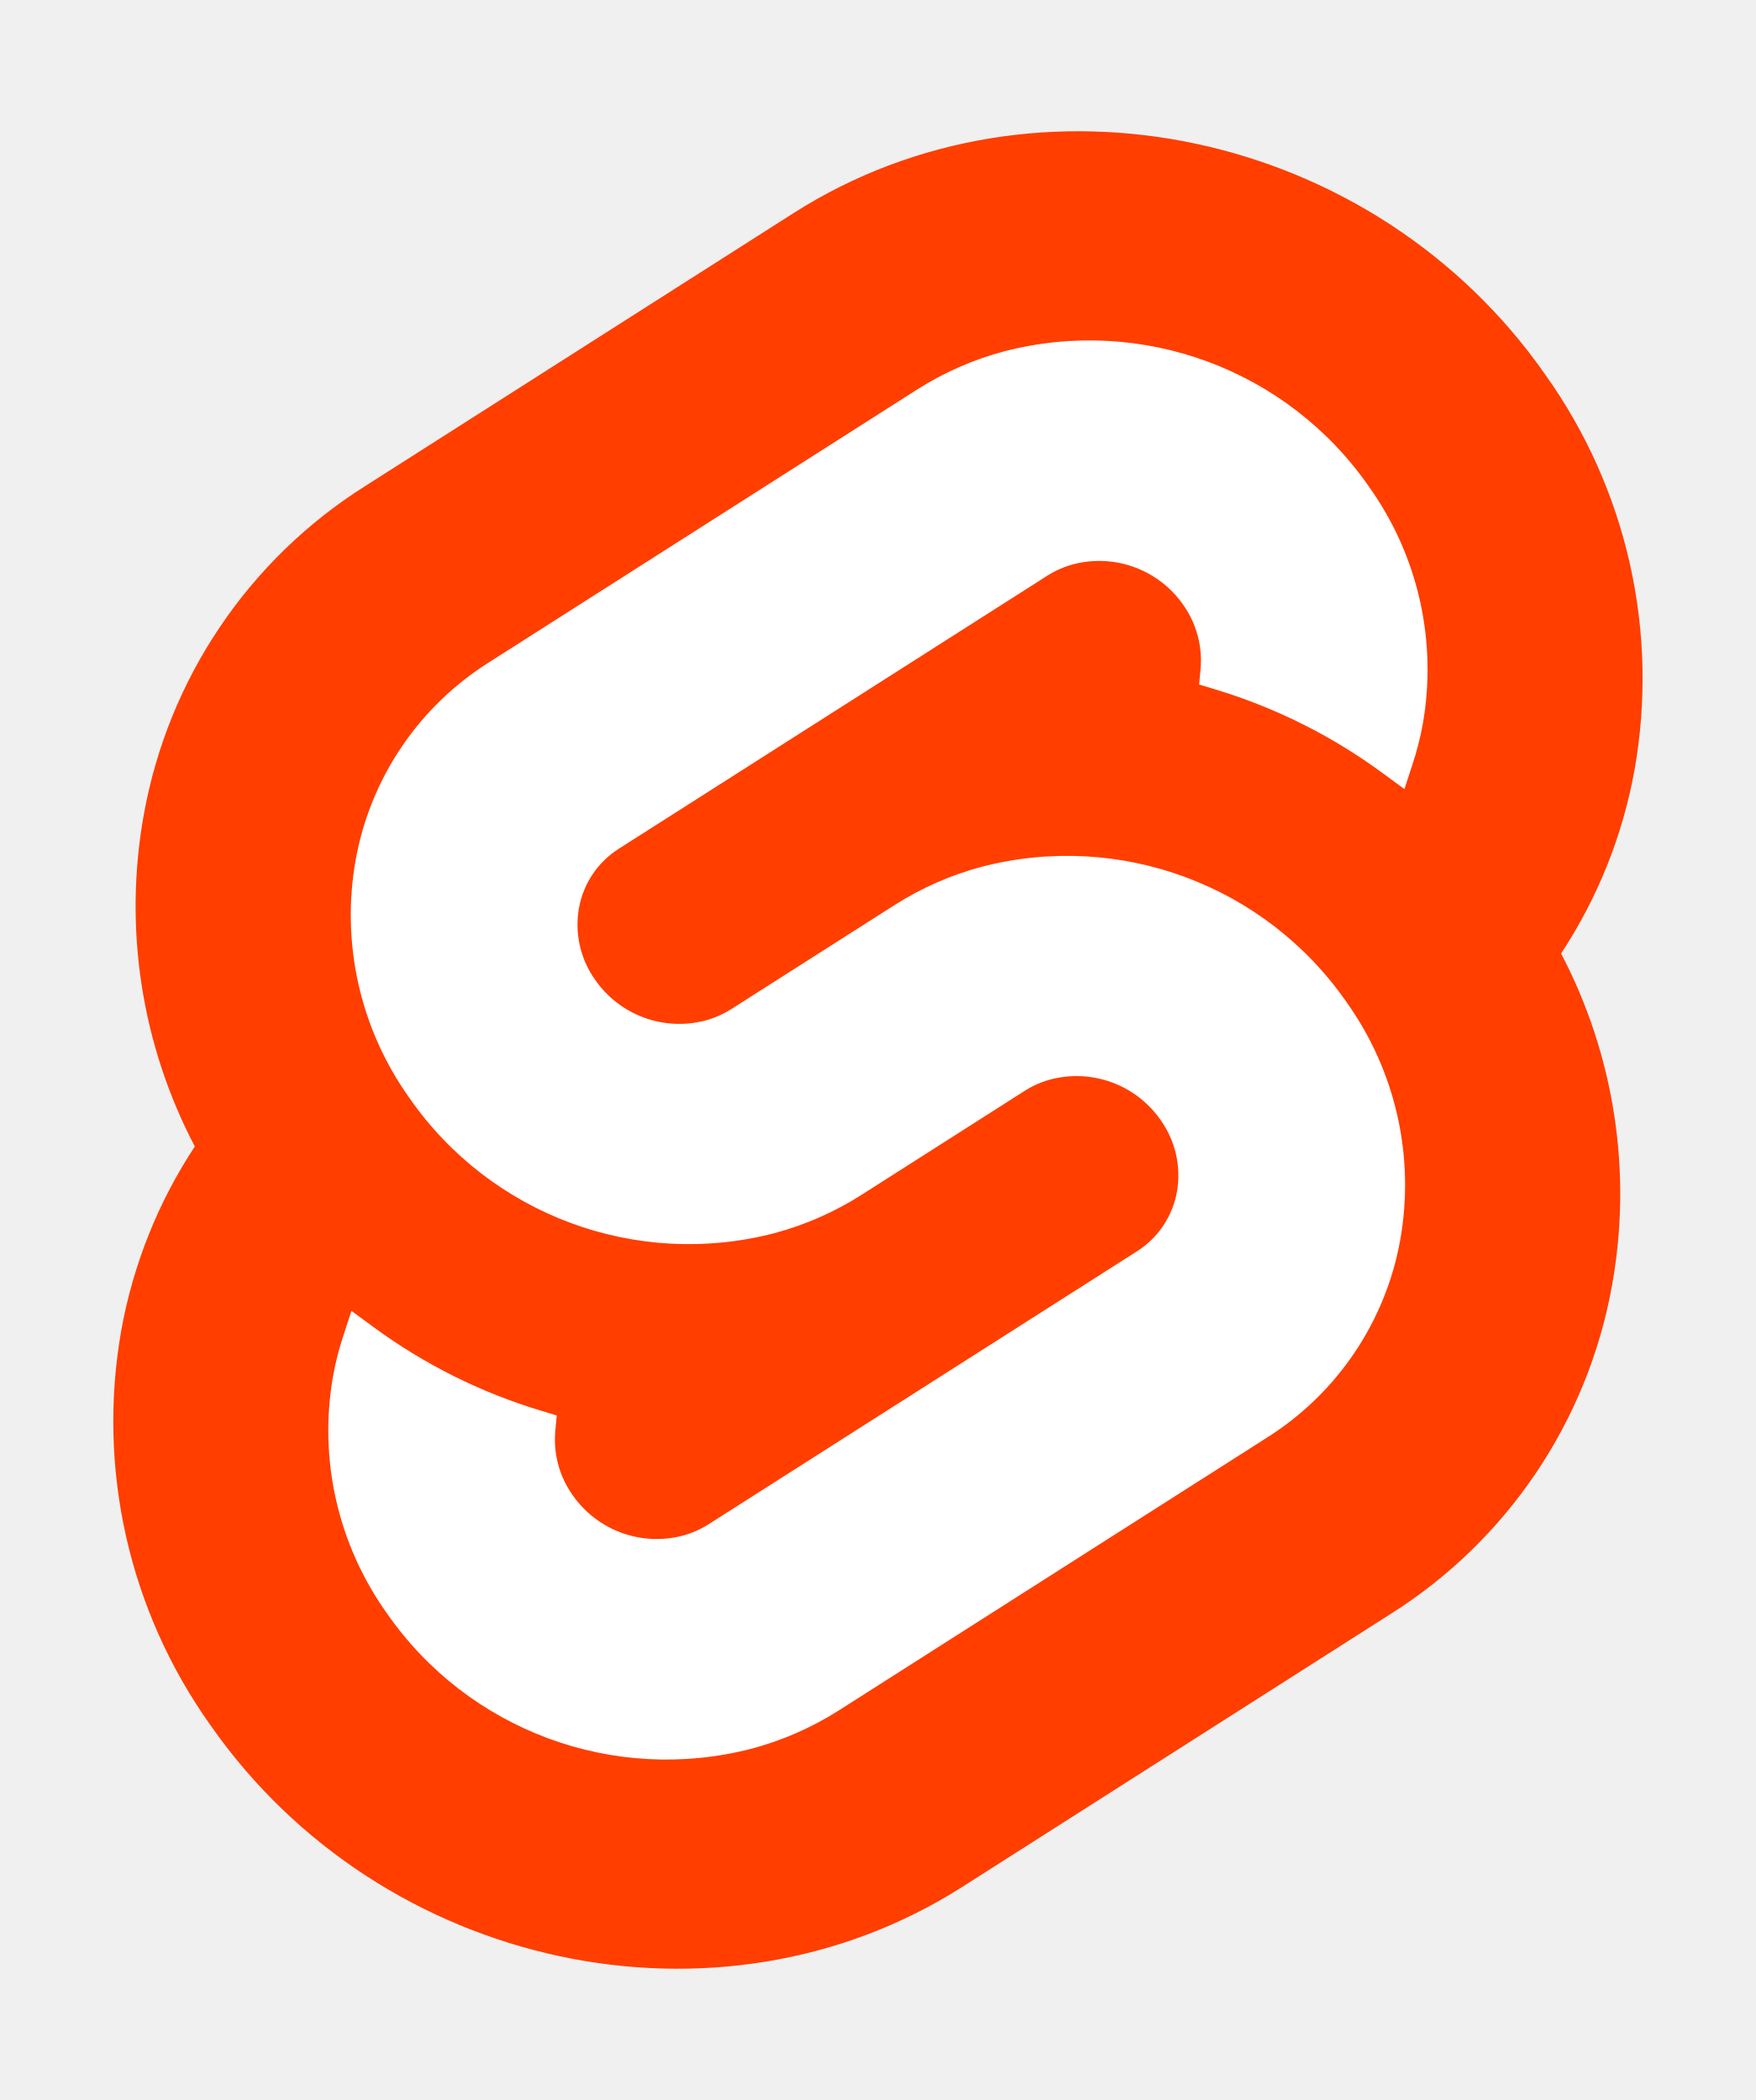
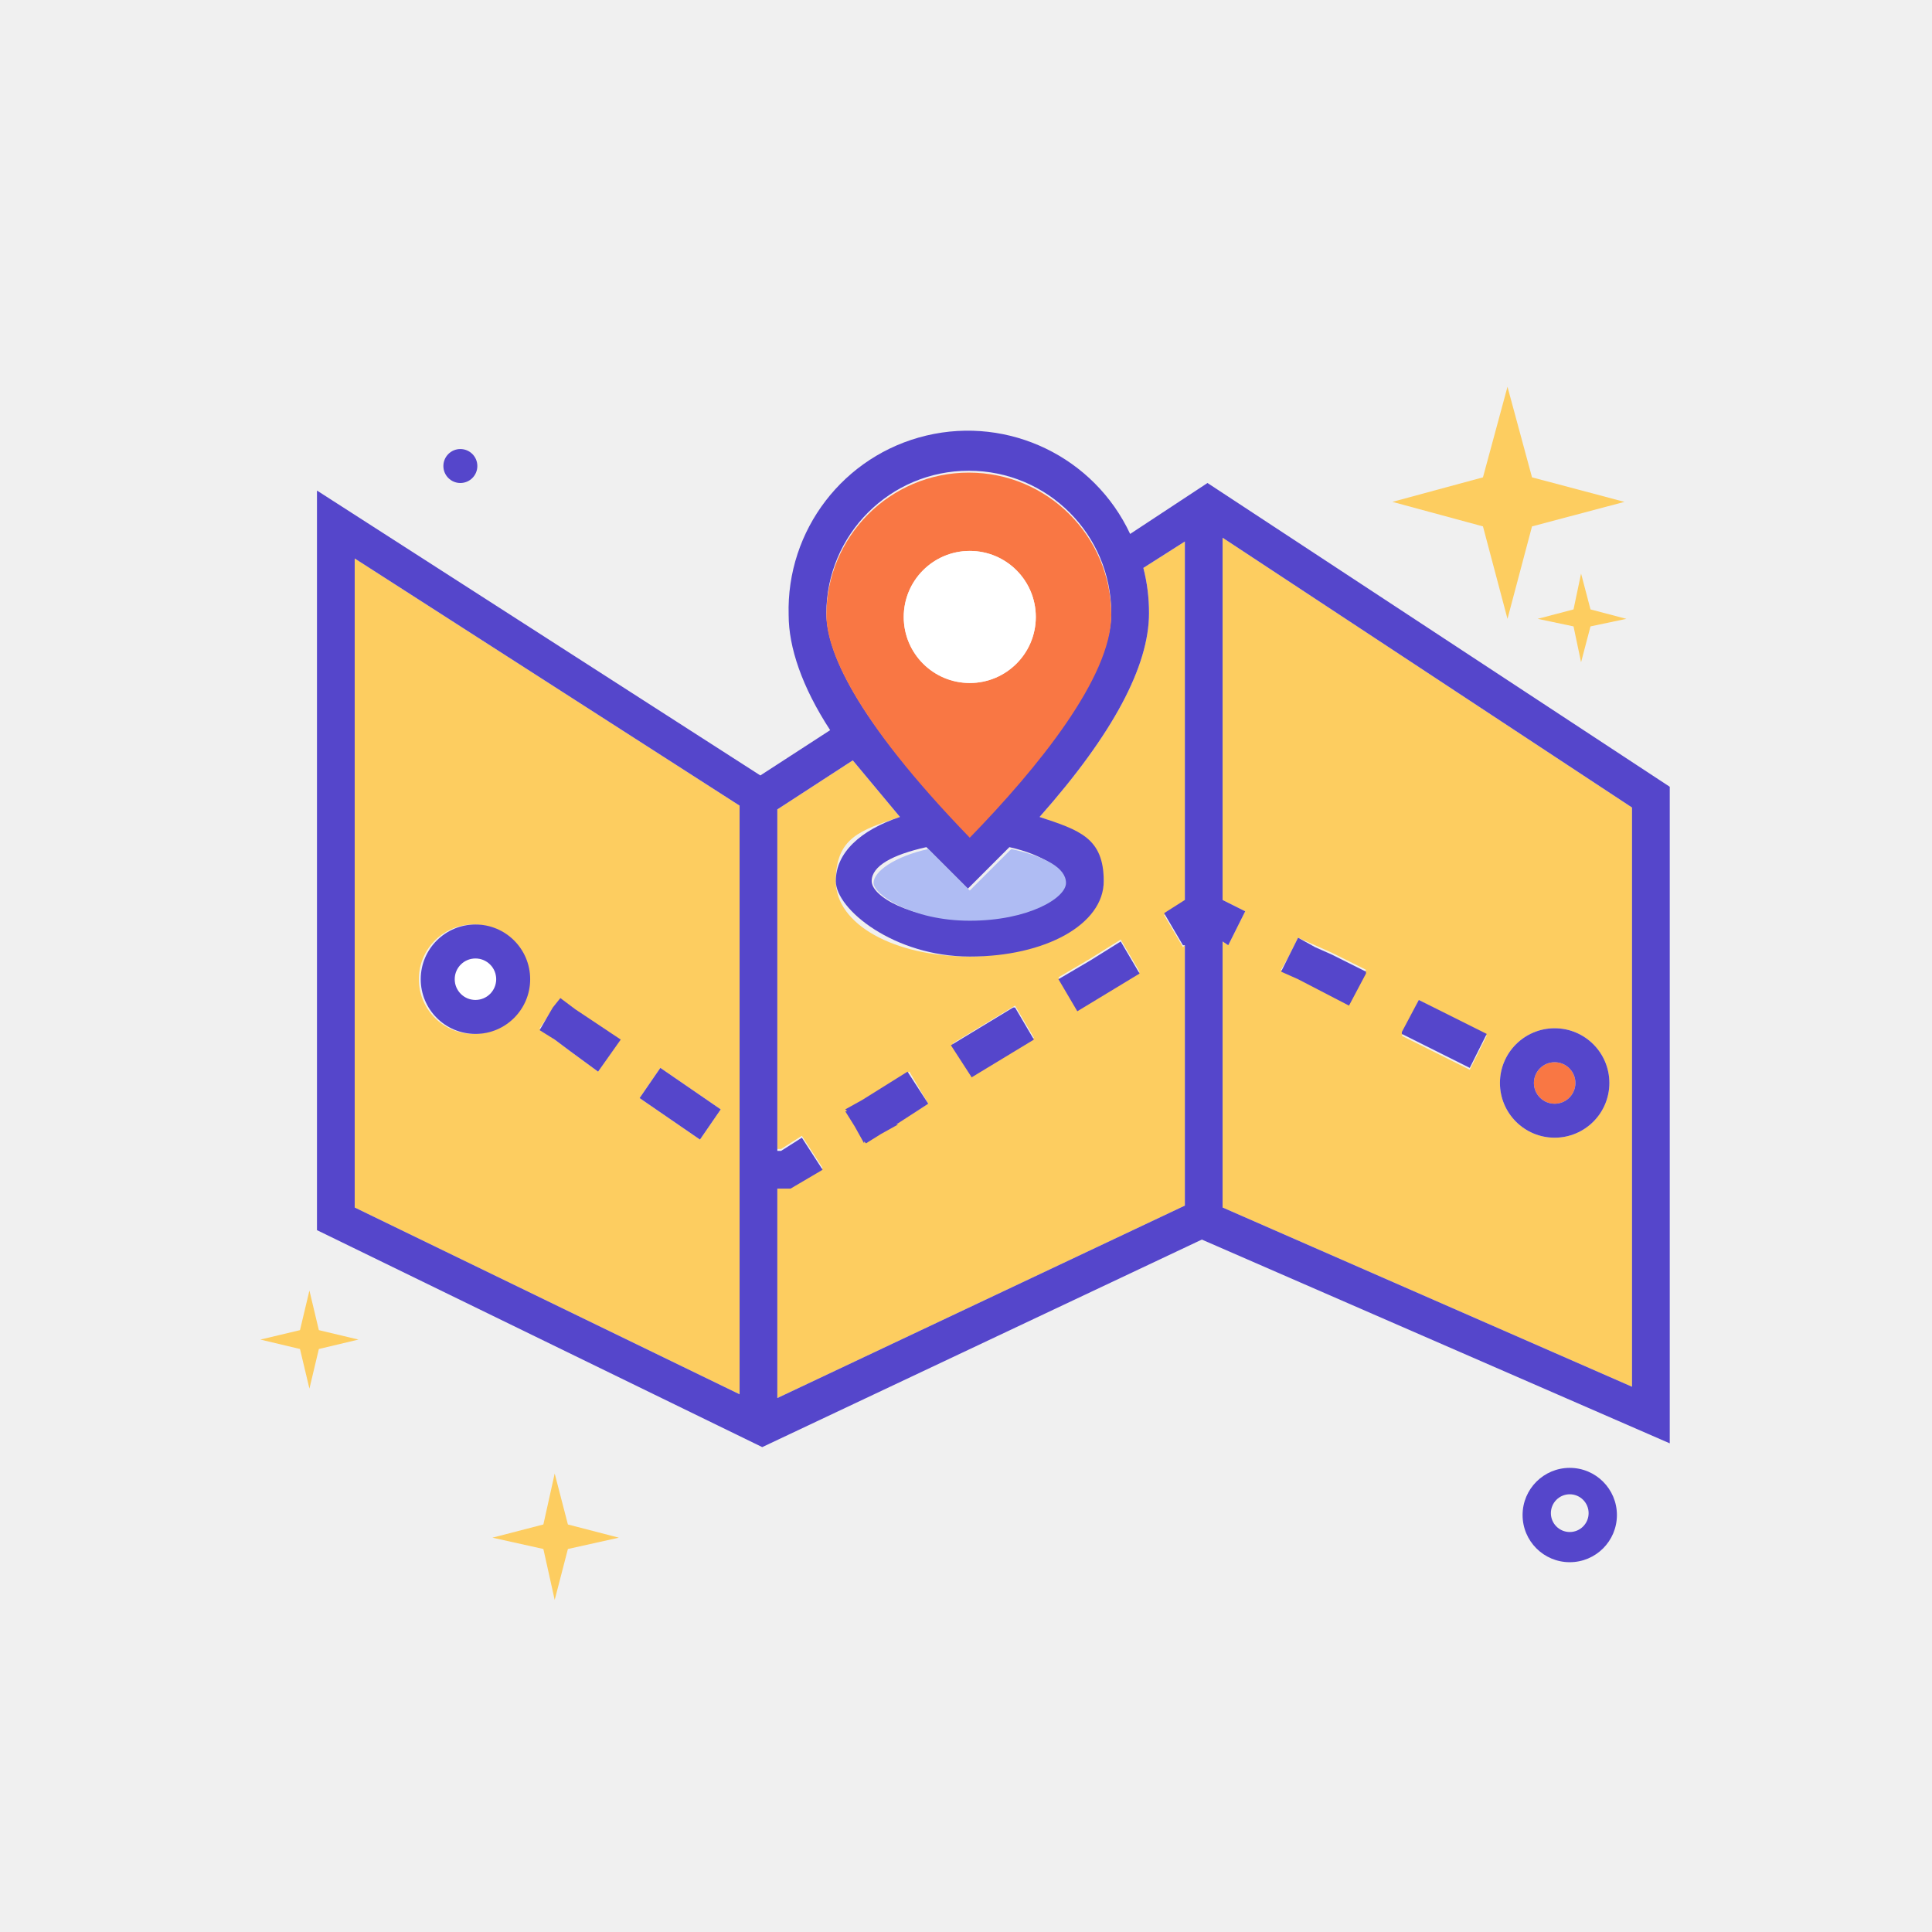
- <svg xmlns="http://www.w3.org/2000/svg" width="107" height="128" viewBox="0 0 107 128">
-   <path d="M94.157 22.819c-10.4-14.885-30.94-19.297-45.792-9.835L22.282 29.608A29.92 29.92 0 0 0 8.764 49.65a31.5 31.5 0 0 0 3.108 20.231 30 30 0 0 0-4.477 11.183 31.9 31.9 0 0 0 5.448 24.116c10.402 14.887 30.942 19.297 45.791 9.835l26.083-16.624A29.92 29.92 0 0 0 98.235 78.35a31.53 31.53 0 0 0-3.105-20.232 30 30 0 0 0 4.474-11.182 31.88 31.88 0 0 0-5.447-24.116" style="fill:#ff3e00" />
-   <path d="M45.817 106.582a20.72 20.72 0 0 1-22.237-8.243 19.17 19.17 0 0 1-3.277-14.503 18 18 0 0 1 .624-2.435l.49-1.498 1.337.981a33.6 33.6 0 0 0 10.203 5.098l.97.294-.09.968a5.85 5.85 0 0 0 1.052 3.878 6.24 6.24 0 0 0 6.695 2.485 5.8 5.8 0 0 0 1.603-.704L69.27 76.28a5.43 5.43 0 0 0 2.45-3.631 5.8 5.8 0 0 0-.987-4.371 6.24 6.24 0 0 0-6.698-2.487 5.7 5.7 0 0 0-1.6.704l-9.953 6.345a19 19 0 0 1-5.296 2.326 20.72 20.72 0 0 1-22.237-8.243 19.17 19.17 0 0 1-3.277-14.502 17.99 17.99 0 0 1 8.13-12.052l26.081-16.623a19 19 0 0 1 5.3-2.329 20.72 20.72 0 0 1 22.237 8.243 19.17 19.17 0 0 1 3.277 14.503 18 18 0 0 1-.624 2.435l-.49 1.498-1.337-.98a33.6 33.6 0 0 0-10.203-5.1l-.97-.294.09-.968a5.86 5.86 0 0 0-1.052-3.878 6.24 6.24 0 0 0-6.696-2.485 5.8 5.8 0 0 0-1.602.704L37.73 51.72a5.42 5.42 0 0 0-2.449 3.63 5.79 5.79 0 0 0 .986 4.372 6.24 6.24 0 0 0 6.698 2.486 5.8 5.8 0 0 0 1.602-.704l9.952-6.342a19 19 0 0 1 5.295-2.328 20.72 20.72 0 0 1 22.237 8.242 19.17 19.17 0 0 1 3.277 14.503 18 18 0 0 1-8.13 12.053l-26.081 16.622a19 19 0 0 1-5.3 2.328" style="fill:#fff" />
+ <svg xmlns="http://www.w3.org/2000/svg" width="800px" height="800px" viewBox="0 0 1024 1024" class="icon" version="1.1">
+   <path d="M786 279l-48-13 48-13 13-48 13 48 49 13-49 13-13 49-13-49zM834 332l-19-4 19-5 4-19 5 19 19 5-19 4-5 19-4-19z" fill="#FDCD60" />
+   <path d="M159 715l-21-5 21-5 5-21 5 21 21 5-21 5-5 21-5-21z" fill="#FDCD60" />
+   <path d="M244 247m-9 0a9 9 0 1 0 18 0 9 9 0 1 0-18 0Z" fill="#5546CB" />
+   <path d="M288 821l-27-6 27-7 6-27 7 27 27 7-27 6-7 27-6-27z" fill="#FDCD60" />
+   <path d="M832 828a25 25 0 1 1 25-25 25 25 0 0 1-25 25z m0-36a10 10 0 1 0 10 10 10 10 0 0 0-10-10z" fill="#5546CB" />
+   <path d="M627 502l-10-17 11-7V287l-22 14a95 95 0 0 1 3 24c0 28-19 64-58 108 21 7 34 19 34 34s-31 40-71 40-71-17-71-40 13-27 34-34l-25-30-40 26v180h2l11-7 11 17-17 10h-7v112l216-102V501z m-135 83l-16 10-8 5-8 5h-1l-5-9-5-8 9-5 24-15 10 17z m56-35l-33 20-10-17 33-20 10 17z m56-35l-33 20-10-17 17-10 16-10 10 17zM188 640l204 99V427L188 296z m162-74l32 22-11 16-32-22z m-57-31l4-5 8 6 23 16-11 16-15-11-8-6-8-6z m-42-45a29 29 0 1 1-29 29 29 29 0 0 1 30-29zM648 477l12 6-9 18-3-2v141l217 95V428L648 285z m176 68a29 29 0 1 1-29 29 29 29 0 0 1 29-29z m-72-15l36 19-9 18-36-18z m-69-23l5-10 9 4 9 4 18 9-9 18-27-14-9-4z" fill="#FDCD60" />
+   <path d="M640 256l-41 27a95 95 0 0 0-181 43c0 17 7 38 22 61l-37 24-235-151v392l236 115 233-110 248 108V417z m-202 69a75 75 0 0 1 151 0c0 33-40 81-75 118-62-63-76-99-76-118z m97 124c18 4 29 12 29 18s-20 20-51 20-51-12-51-20 11-14 29-18l15 15 7 7 7-7zM392 739l-204-99V296l204 131z m20 2V630h7l17-10-11-17-11 7h-2V429l40-26 25 30c-21 7-34 19-34 34s31 40 71 40 71-17 71-40-13-27-34-34c39-44 58-80 58-108a95 95 0 0 0-3-24l22-14v190l-11 7 10 17h1v138z m453-6l-217-95V499l3 2 9-18-12-6V285l217 143z" fill="#5546CB" />
+   <path d="M286 546l8 5 8 6 15 11 12-17-24-16-8-6-4 5-7 12zM371 604l11-16-32-22-11 16 32 22zM481 568l-24 15-9 5 1 1h-1l5 8 5 9v-1l1 1 8-5 9-5h-1l17-11-11-17zM537 534l-33 20 11 17 33-20-10-17h-1zM594 499l-16 10-17 10 10 17 33-20-10-17zM679 515l9 4 27 14 9-17v-1l-18-9-9-4-9-5-5 10-4 8zM779 566l9-18-36-18-9 17v1l36 18z" fill="#5546CB" />
+   <path d="M824 585a11 11 0 1 0-11-11 11 11 0 0 0 11 11z" fill="#F97744" />
+   <path d="M824 603a29 29 0 1 0-29-29 29 29 0 0 0 29 29z m0-40a11 11 0 1 1-11 11 11 11 0 0 1 11-11z" fill="#5546CB" />
+   <path d="M252 530a11 11 0 1 0-11-11 11 11 0 0 0 11 11z" fill="#FFFFFF" />
+   <path d="M252 548a29 29 0 1 0-29-29 29 29 0 0 0 29 29z m0-40a11 11 0 1 1-11 11 11 11 0 0 1 11-11z" fill="#5546CB" />
+   <path d="M507 465l-15-15c-18 4-29 12-29 18s20 20 51 20 51-12 51-20-11-14-29-18l-15 15-7 7z" fill="#AFBCF3" />
+   <path d="M514 444c36-37 75-85 75-118a75 75 0 0 0-151 0c0 18 14 54 76 118z m-35-117a35 35 0 1 1 35 35 35 35 0 0 1-35-35z" fill="#F97744" />
+   <path d="M514 327m-35 0a35 35 0 1 0 70 0 35 35 0 1 0-70 0Z" fill="#FFFFFF" />
</svg>
